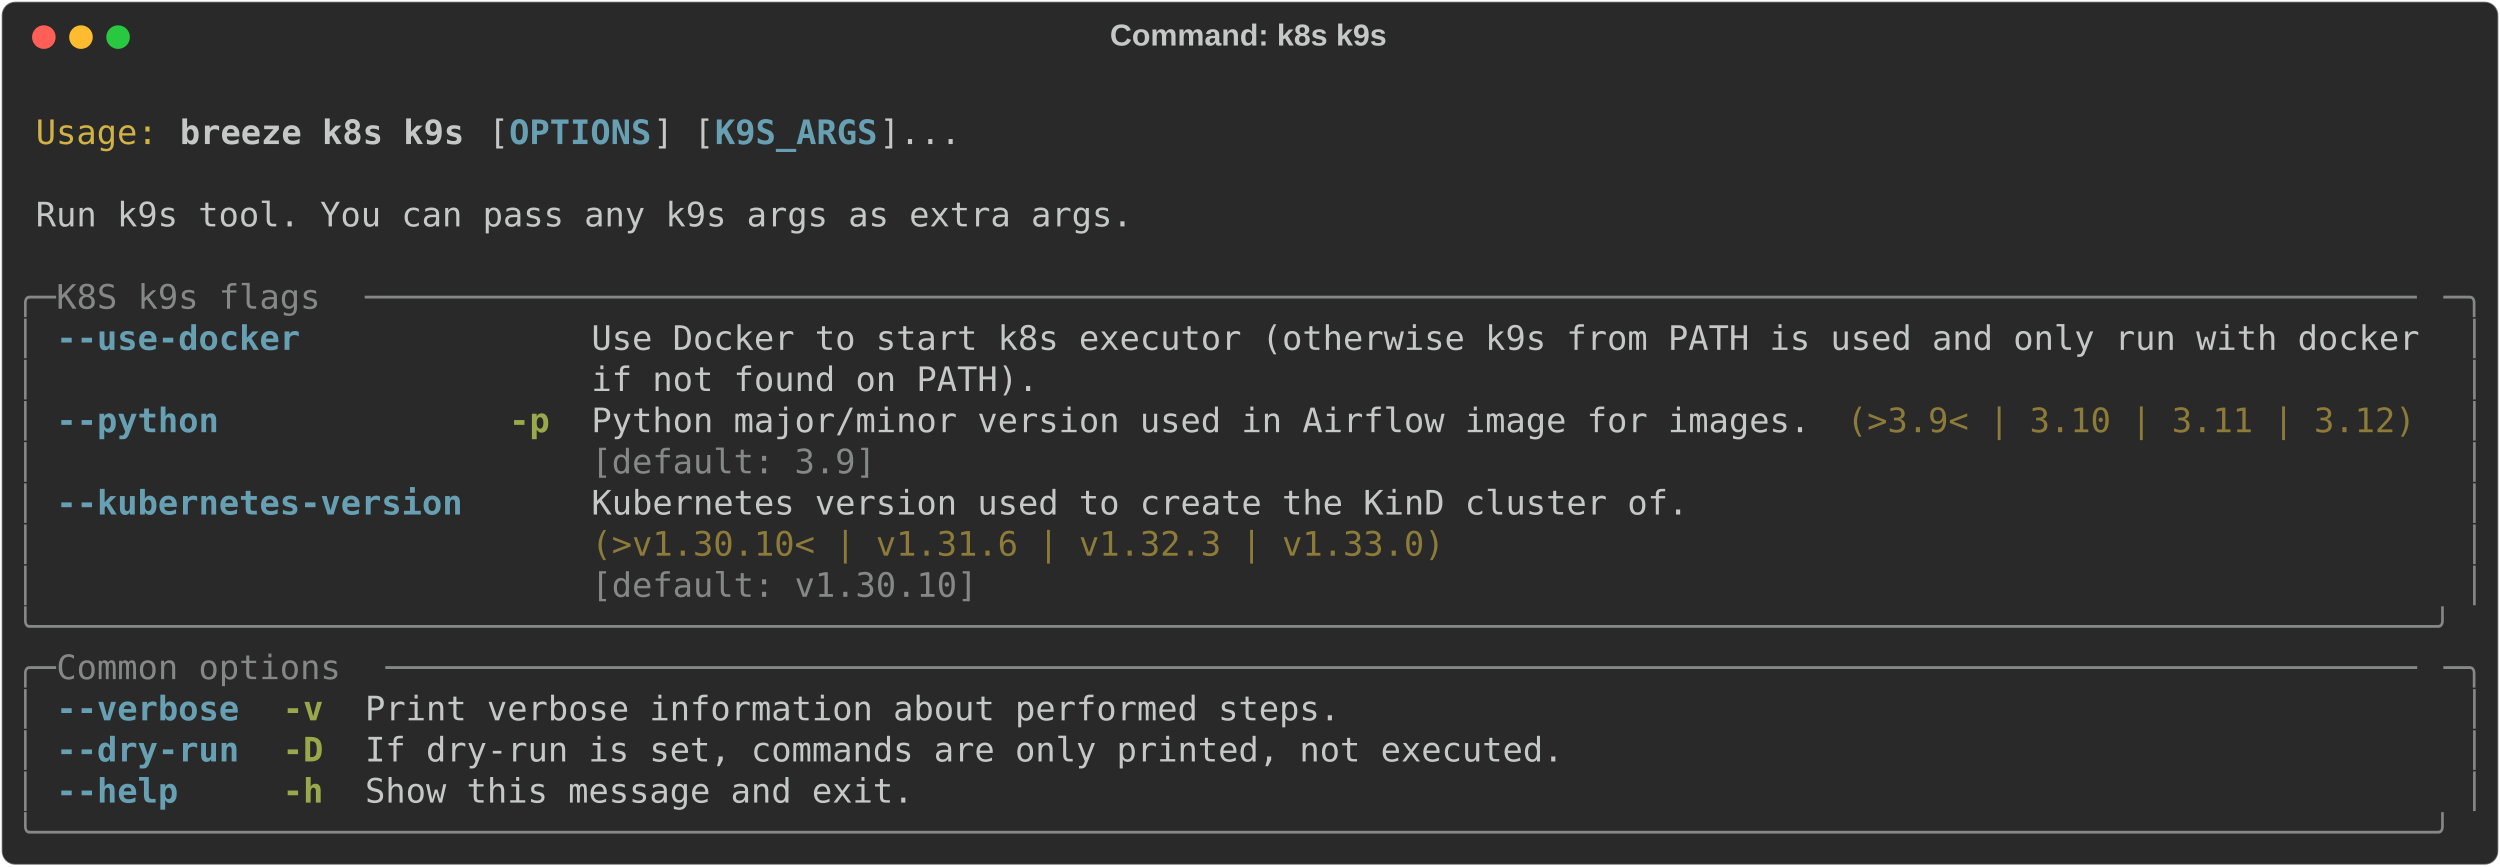
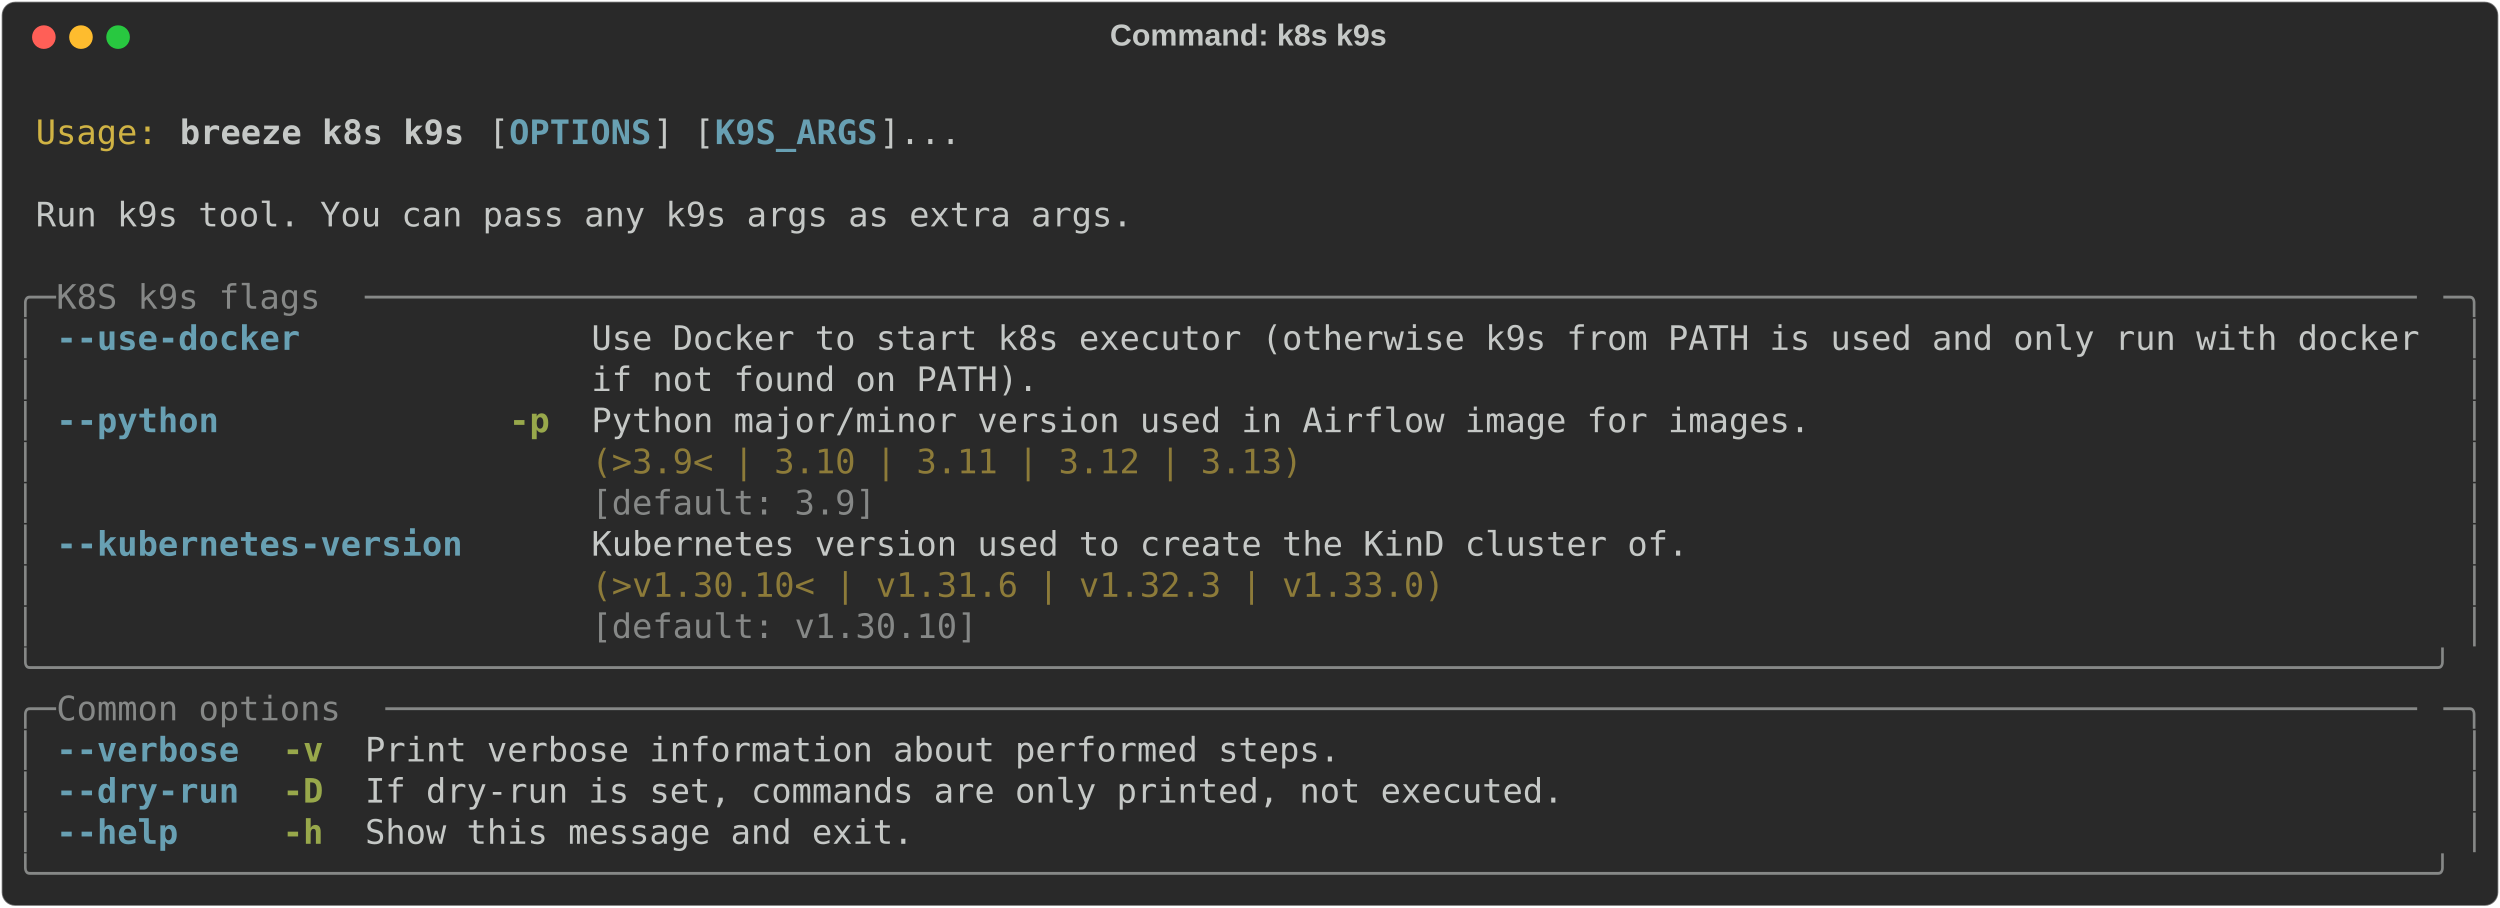
- <svg xmlns="http://www.w3.org/2000/svg" class="rich-terminal" viewBox="0 0 1482 513.6">
+ <svg xmlns="http://www.w3.org/2000/svg" class="rich-terminal" viewBox="0 0 1482 538.0">
  <style>

    @font-face {
        font-family: "Fira Code";
        src: local("FiraCode-Regular"),
                url("https://cdnjs.cloudflare.com/ajax/libs/firacode/6.2.0/woff2/FiraCode-Regular.woff2") format("woff2"),
                url("https://cdnjs.cloudflare.com/ajax/libs/firacode/6.2.0/woff/FiraCode-Regular.woff") format("woff");
        font-style: normal;
        font-weight: 400;
    }
    @font-face {
        font-family: "Fira Code";
        src: local("FiraCode-Bold"),
                url("https://cdnjs.cloudflare.com/ajax/libs/firacode/6.2.0/woff2/FiraCode-Bold.woff2") format("woff2"),
                url("https://cdnjs.cloudflare.com/ajax/libs/firacode/6.2.0/woff/FiraCode-Bold.woff") format("woff");
        font-style: bold;
        font-weight: 700;
    }

    .breeze-k8s-k9s-matrix {
        font-family: Fira Code, monospace;
        font-size: 20px;
        line-height: 24.4px;
        font-variant-east-asian: full-width;
    }

    .breeze-k8s-k9s-title {
        font-size: 18px;
        font-weight: bold;
        font-family: arial;
    }

    .breeze-k8s-k9s-r1 { fill: #c5c8c6 }
.breeze-k8s-k9s-r2 { fill: #d0b344 }
.breeze-k8s-k9s-r3 { fill: #c5c8c6;font-weight: bold }
.breeze-k8s-k9s-r4 { fill: #68a0b3;font-weight: bold }
.breeze-k8s-k9s-r5 { fill: #868887 }
.breeze-k8s-k9s-r6 { fill: #98a84b;font-weight: bold }
.breeze-k8s-k9s-r7 { fill: #8d7b39 }
    </style>
  <defs>
    <clipPath id="breeze-k8s-k9s-clip-terminal">
-       <rect x="0" y="0" width="1463.0" height="462.6" />
+       <rect x="0" y="0" width="1463.0" height="487.0" />
    </clipPath>
    <clipPath id="breeze-k8s-k9s-line-0">
      <rect x="0" y="1.5" width="1464" height="24.65" />
    </clipPath>
    <clipPath id="breeze-k8s-k9s-line-1">
      <rect x="0" y="25.9" width="1464" height="24.65" />
    </clipPath>
    <clipPath id="breeze-k8s-k9s-line-2">
      <rect x="0" y="50.3" width="1464" height="24.65" />
    </clipPath>
    <clipPath id="breeze-k8s-k9s-line-3">
      <rect x="0" y="74.7" width="1464" height="24.65" />
    </clipPath>
    <clipPath id="breeze-k8s-k9s-line-4">
      <rect x="0" y="99.1" width="1464" height="24.65" />
    </clipPath>
    <clipPath id="breeze-k8s-k9s-line-5">
      <rect x="0" y="123.5" width="1464" height="24.65" />
    </clipPath>
    <clipPath id="breeze-k8s-k9s-line-6">
      <rect x="0" y="147.9" width="1464" height="24.65" />
    </clipPath>
    <clipPath id="breeze-k8s-k9s-line-7">
      <rect x="0" y="172.3" width="1464" height="24.65" />
    </clipPath>
    <clipPath id="breeze-k8s-k9s-line-8">
      <rect x="0" y="196.7" width="1464" height="24.65" />
    </clipPath>
    <clipPath id="breeze-k8s-k9s-line-9">
      <rect x="0" y="221.1" width="1464" height="24.65" />
    </clipPath>
    <clipPath id="breeze-k8s-k9s-line-10">
      <rect x="0" y="245.5" width="1464" height="24.65" />
    </clipPath>
    <clipPath id="breeze-k8s-k9s-line-11">
      <rect x="0" y="269.9" width="1464" height="24.65" />
    </clipPath>
    <clipPath id="breeze-k8s-k9s-line-12">
      <rect x="0" y="294.3" width="1464" height="24.65" />
    </clipPath>
    <clipPath id="breeze-k8s-k9s-line-13">
      <rect x="0" y="318.7" width="1464" height="24.65" />
    </clipPath>
    <clipPath id="breeze-k8s-k9s-line-14">
      <rect x="0" y="343.1" width="1464" height="24.65" />
    </clipPath>
    <clipPath id="breeze-k8s-k9s-line-15">
      <rect x="0" y="367.5" width="1464" height="24.65" />
    </clipPath>
    <clipPath id="breeze-k8s-k9s-line-16">
      <rect x="0" y="391.9" width="1464" height="24.65" />
    </clipPath>
    <clipPath id="breeze-k8s-k9s-line-17">
      <rect x="0" y="416.3" width="1464" height="24.65" />
    </clipPath>
+     <clipPath id="breeze-k8s-k9s-line-18">
+       <rect x="0" y="440.7" width="1464" height="24.65" />
+     </clipPath>
  </defs>
-   <rect fill="#292929" stroke="rgba(255,255,255,0.35)" stroke-width="1" x="1" y="1" width="1480" height="511.6" rx="8" />
+   <rect fill="#292929" stroke="rgba(255,255,255,0.35)" stroke-width="1" x="1" y="1" width="1480" height="536" rx="8" />
  <text class="breeze-k8s-k9s-title" fill="#c5c8c6" text-anchor="middle" x="740" y="27">Command: k8s k9s</text>
  <g transform="translate(26,22)">
    <circle cx="0" cy="0" r="7" fill="#ff5f57" />
    <circle cx="22" cy="0" r="7" fill="#febc2e" />
    <circle cx="44" cy="0" r="7" fill="#28c840" />
  </g>
  <g transform="translate(9, 41)" clip-path="url(#breeze-k8s-k9s-clip-terminal)">
    <g class="breeze-k8s-k9s-matrix">
      <text class="breeze-k8s-k9s-r1" x="1464" y="20" textLength="12.2" clip-path="url(#breeze-k8s-k9s-line-0)">
</text>
      <text class="breeze-k8s-k9s-r2" x="12.2" y="44.4" textLength="73.2" clip-path="url(#breeze-k8s-k9s-line-1)">Usage:</text>
      <text class="breeze-k8s-k9s-r3" x="97.6" y="44.4" textLength="170.8" clip-path="url(#breeze-k8s-k9s-line-1)">breeze k8s k9s</text>
      <text class="breeze-k8s-k9s-r1" x="280.6" y="44.4" textLength="12.2" clip-path="url(#breeze-k8s-k9s-line-1)">[</text>
      <text class="breeze-k8s-k9s-r4" x="292.8" y="44.4" textLength="85.4" clip-path="url(#breeze-k8s-k9s-line-1)">OPTIONS</text>
      <text class="breeze-k8s-k9s-r1" x="378.2" y="44.4" textLength="36.6" clip-path="url(#breeze-k8s-k9s-line-1)">] [</text>
      <text class="breeze-k8s-k9s-r4" x="414.8" y="44.4" textLength="97.6" clip-path="url(#breeze-k8s-k9s-line-1)">K9S_ARGS</text>
      <text class="breeze-k8s-k9s-r1" x="512.4" y="44.4" textLength="48.8" clip-path="url(#breeze-k8s-k9s-line-1)">]...</text>
      <text class="breeze-k8s-k9s-r1" x="1464" y="44.4" textLength="12.2" clip-path="url(#breeze-k8s-k9s-line-1)">
</text>
      <text class="breeze-k8s-k9s-r1" x="1464" y="68.8" textLength="12.2" clip-path="url(#breeze-k8s-k9s-line-2)">
</text>
      <text class="breeze-k8s-k9s-r1" x="12.2" y="93.2" textLength="658.8" clip-path="url(#breeze-k8s-k9s-line-3)">Run k9s tool. You can pass any k9s args as extra args.</text>
      <text class="breeze-k8s-k9s-r1" x="1464" y="93.2" textLength="12.2" clip-path="url(#breeze-k8s-k9s-line-3)">
</text>
      <text class="breeze-k8s-k9s-r1" x="1464" y="117.6" textLength="12.2" clip-path="url(#breeze-k8s-k9s-line-4)">
</text>
      <text class="breeze-k8s-k9s-r5" x="0" y="142" textLength="24.4" clip-path="url(#breeze-k8s-k9s-line-5)">╭─</text>
      <text class="breeze-k8s-k9s-r5" x="24.4" y="142" textLength="183" clip-path="url(#breeze-k8s-k9s-line-5)"> K8S k9s flags </text>
      <text class="breeze-k8s-k9s-r5" x="207.4" y="142" textLength="1232.2" clip-path="url(#breeze-k8s-k9s-line-5)">─────────────────────────────────────────────────────────────────────────────────────────────────────</text>
      <text class="breeze-k8s-k9s-r5" x="1439.6" y="142" textLength="24.4" clip-path="url(#breeze-k8s-k9s-line-5)">─╮</text>
      <text class="breeze-k8s-k9s-r1" x="1464" y="142" textLength="12.2" clip-path="url(#breeze-k8s-k9s-line-5)">
</text>
      <text class="breeze-k8s-k9s-r5" x="0" y="166.4" textLength="12.2" clip-path="url(#breeze-k8s-k9s-line-6)">│</text>
      <text class="breeze-k8s-k9s-r4" x="24.4" y="166.4" textLength="146.4" clip-path="url(#breeze-k8s-k9s-line-6)">--use-docker</text>
      <text class="breeze-k8s-k9s-r1" x="341.6" y="166.4" textLength="1098" clip-path="url(#breeze-k8s-k9s-line-6)">Use Docker to start k8s executor (otherwise k9s from PATH is used and only run with docker</text>
      <text class="breeze-k8s-k9s-r5" x="1451.8" y="166.4" textLength="12.2" clip-path="url(#breeze-k8s-k9s-line-6)">│</text>
      <text class="breeze-k8s-k9s-r1" x="1464" y="166.4" textLength="12.2" clip-path="url(#breeze-k8s-k9s-line-6)">
</text>
      <text class="breeze-k8s-k9s-r5" x="0" y="190.8" textLength="12.2" clip-path="url(#breeze-k8s-k9s-line-7)">│</text>
      <text class="breeze-k8s-k9s-r1" x="341.6" y="190.8" textLength="1098" clip-path="url(#breeze-k8s-k9s-line-7)">if not found on PATH).                                                                    </text>
      <text class="breeze-k8s-k9s-r5" x="1451.8" y="190.8" textLength="12.2" clip-path="url(#breeze-k8s-k9s-line-7)">│</text>
      <text class="breeze-k8s-k9s-r1" x="1464" y="190.8" textLength="12.2" clip-path="url(#breeze-k8s-k9s-line-7)">
</text>
      <text class="breeze-k8s-k9s-r5" x="0" y="215.2" textLength="12.2" clip-path="url(#breeze-k8s-k9s-line-8)">│</text>
      <text class="breeze-k8s-k9s-r4" x="24.4" y="215.2" textLength="97.6" clip-path="url(#breeze-k8s-k9s-line-8)">--python</text>
      <text class="breeze-k8s-k9s-r6" x="292.8" y="215.2" textLength="24.4" clip-path="url(#breeze-k8s-k9s-line-8)">-p</text>
      <text class="breeze-k8s-k9s-r1" x="341.6" y="215.2" textLength="732" clip-path="url(#breeze-k8s-k9s-line-8)">Python major/minor version used in Airflow image for images.</text>
-       <text class="breeze-k8s-k9s-r7" x="1085.8" y="215.2" textLength="341.6" clip-path="url(#breeze-k8s-k9s-line-8)">(&gt;3.9&lt; | 3.10 | 3.11 | 3.12)</text>
      <text class="breeze-k8s-k9s-r5" x="1451.8" y="215.2" textLength="12.2" clip-path="url(#breeze-k8s-k9s-line-8)">│</text>
      <text class="breeze-k8s-k9s-r1" x="1464" y="215.2" textLength="12.2" clip-path="url(#breeze-k8s-k9s-line-8)">
</text>
      <text class="breeze-k8s-k9s-r5" x="0" y="239.6" textLength="12.2" clip-path="url(#breeze-k8s-k9s-line-9)">│</text>
-       <text class="breeze-k8s-k9s-r5" x="341.6" y="239.6" textLength="732" clip-path="url(#breeze-k8s-k9s-line-9)">[default: 3.9]                                              </text>
+       <text class="breeze-k8s-k9s-r7" x="341.6" y="239.6" textLength="732" clip-path="url(#breeze-k8s-k9s-line-9)">(&gt;3.9&lt; | 3.10 | 3.11 | 3.12 | 3.13)                         </text>
      <text class="breeze-k8s-k9s-r5" x="1451.8" y="239.6" textLength="12.2" clip-path="url(#breeze-k8s-k9s-line-9)">│</text>
      <text class="breeze-k8s-k9s-r1" x="1464" y="239.6" textLength="12.2" clip-path="url(#breeze-k8s-k9s-line-9)">
</text>
      <text class="breeze-k8s-k9s-r5" x="0" y="264" textLength="12.2" clip-path="url(#breeze-k8s-k9s-line-10)">│</text>
-       <text class="breeze-k8s-k9s-r4" x="24.4" y="264" textLength="244" clip-path="url(#breeze-k8s-k9s-line-10)">--kubernetes-version</text>
-       <text class="breeze-k8s-k9s-r1" x="341.6" y="264" textLength="658.8" clip-path="url(#breeze-k8s-k9s-line-10)">Kubernetes version used to create the KinD cluster of.</text>
+       <text class="breeze-k8s-k9s-r5" x="341.6" y="264" textLength="732" clip-path="url(#breeze-k8s-k9s-line-10)">[default: 3.9]                                              </text>
      <text class="breeze-k8s-k9s-r5" x="1451.8" y="264" textLength="12.2" clip-path="url(#breeze-k8s-k9s-line-10)">│</text>
      <text class="breeze-k8s-k9s-r1" x="1464" y="264" textLength="12.2" clip-path="url(#breeze-k8s-k9s-line-10)">
</text>
      <text class="breeze-k8s-k9s-r5" x="0" y="288.4" textLength="12.2" clip-path="url(#breeze-k8s-k9s-line-11)">│</text>
-       <text class="breeze-k8s-k9s-r7" x="341.6" y="288.4" textLength="658.8" clip-path="url(#breeze-k8s-k9s-line-11)">(&gt;v1.30.10&lt; | v1.31.6 | v1.32.3 | v1.33.0)            </text>
+       <text class="breeze-k8s-k9s-r4" x="24.4" y="288.4" textLength="244" clip-path="url(#breeze-k8s-k9s-line-11)">--kubernetes-version</text>
+       <text class="breeze-k8s-k9s-r1" x="341.6" y="288.4" textLength="658.8" clip-path="url(#breeze-k8s-k9s-line-11)">Kubernetes version used to create the KinD cluster of.</text>
      <text class="breeze-k8s-k9s-r5" x="1451.8" y="288.4" textLength="12.2" clip-path="url(#breeze-k8s-k9s-line-11)">│</text>
      <text class="breeze-k8s-k9s-r1" x="1464" y="288.4" textLength="12.2" clip-path="url(#breeze-k8s-k9s-line-11)">
</text>
      <text class="breeze-k8s-k9s-r5" x="0" y="312.8" textLength="12.2" clip-path="url(#breeze-k8s-k9s-line-12)">│</text>
-       <text class="breeze-k8s-k9s-r5" x="341.6" y="312.8" textLength="658.8" clip-path="url(#breeze-k8s-k9s-line-12)">[default: v1.30.10]                                   </text>
+       <text class="breeze-k8s-k9s-r7" x="341.6" y="312.8" textLength="658.8" clip-path="url(#breeze-k8s-k9s-line-12)">(&gt;v1.30.10&lt; | v1.31.6 | v1.32.3 | v1.33.0)            </text>
      <text class="breeze-k8s-k9s-r5" x="1451.8" y="312.8" textLength="12.2" clip-path="url(#breeze-k8s-k9s-line-12)">│</text>
      <text class="breeze-k8s-k9s-r1" x="1464" y="312.8" textLength="12.2" clip-path="url(#breeze-k8s-k9s-line-12)">
</text>
-       <text class="breeze-k8s-k9s-r5" x="0" y="337.2" textLength="1464" clip-path="url(#breeze-k8s-k9s-line-13)">╰──────────────────────────────────────────────────────────────────────────────────────────────────────────────────────╯</text>
+       <text class="breeze-k8s-k9s-r5" x="0" y="337.2" textLength="12.2" clip-path="url(#breeze-k8s-k9s-line-13)">│</text>
+       <text class="breeze-k8s-k9s-r5" x="341.6" y="337.2" textLength="658.8" clip-path="url(#breeze-k8s-k9s-line-13)">[default: v1.30.10]                                   </text>
+       <text class="breeze-k8s-k9s-r5" x="1451.8" y="337.2" textLength="12.2" clip-path="url(#breeze-k8s-k9s-line-13)">│</text>
      <text class="breeze-k8s-k9s-r1" x="1464" y="337.2" textLength="12.2" clip-path="url(#breeze-k8s-k9s-line-13)">
</text>
-       <text class="breeze-k8s-k9s-r5" x="0" y="361.6" textLength="24.4" clip-path="url(#breeze-k8s-k9s-line-14)">╭─</text>
-       <text class="breeze-k8s-k9s-r5" x="24.4" y="361.6" textLength="195.2" clip-path="url(#breeze-k8s-k9s-line-14)"> Common options </text>
-       <text class="breeze-k8s-k9s-r5" x="219.6" y="361.6" textLength="1220" clip-path="url(#breeze-k8s-k9s-line-14)">────────────────────────────────────────────────────────────────────────────────────────────────────</text>
-       <text class="breeze-k8s-k9s-r5" x="1439.6" y="361.6" textLength="24.4" clip-path="url(#breeze-k8s-k9s-line-14)">─╮</text>
+       <text class="breeze-k8s-k9s-r5" x="0" y="361.6" textLength="1464" clip-path="url(#breeze-k8s-k9s-line-14)">╰──────────────────────────────────────────────────────────────────────────────────────────────────────────────────────╯</text>
      <text class="breeze-k8s-k9s-r1" x="1464" y="361.6" textLength="12.2" clip-path="url(#breeze-k8s-k9s-line-14)">
</text>
-       <text class="breeze-k8s-k9s-r5" x="0" y="386" textLength="12.2" clip-path="url(#breeze-k8s-k9s-line-15)">│</text>
-       <text class="breeze-k8s-k9s-r4" x="24.4" y="386" textLength="109.8" clip-path="url(#breeze-k8s-k9s-line-15)">--verbose</text>
-       <text class="breeze-k8s-k9s-r6" x="158.6" y="386" textLength="24.4" clip-path="url(#breeze-k8s-k9s-line-15)">-v</text>
-       <text class="breeze-k8s-k9s-r1" x="207.4" y="386" textLength="585.6" clip-path="url(#breeze-k8s-k9s-line-15)">Print verbose information about performed steps.</text>
-       <text class="breeze-k8s-k9s-r5" x="1451.8" y="386" textLength="12.2" clip-path="url(#breeze-k8s-k9s-line-15)">│</text>
+       <text class="breeze-k8s-k9s-r5" x="0" y="386" textLength="24.4" clip-path="url(#breeze-k8s-k9s-line-15)">╭─</text>
+       <text class="breeze-k8s-k9s-r5" x="24.4" y="386" textLength="195.2" clip-path="url(#breeze-k8s-k9s-line-15)"> Common options </text>
+       <text class="breeze-k8s-k9s-r5" x="219.6" y="386" textLength="1220" clip-path="url(#breeze-k8s-k9s-line-15)">────────────────────────────────────────────────────────────────────────────────────────────────────</text>
+       <text class="breeze-k8s-k9s-r5" x="1439.6" y="386" textLength="24.4" clip-path="url(#breeze-k8s-k9s-line-15)">─╮</text>
      <text class="breeze-k8s-k9s-r1" x="1464" y="386" textLength="12.2" clip-path="url(#breeze-k8s-k9s-line-15)">
</text>
      <text class="breeze-k8s-k9s-r5" x="0" y="410.4" textLength="12.2" clip-path="url(#breeze-k8s-k9s-line-16)">│</text>
-       <text class="breeze-k8s-k9s-r4" x="24.4" y="410.4" textLength="109.8" clip-path="url(#breeze-k8s-k9s-line-16)">--dry-run</text>
-       <text class="breeze-k8s-k9s-r6" x="158.6" y="410.4" textLength="24.4" clip-path="url(#breeze-k8s-k9s-line-16)">-D</text>
-       <text class="breeze-k8s-k9s-r1" x="207.4" y="410.4" textLength="719.8" clip-path="url(#breeze-k8s-k9s-line-16)">If dry-run is set, commands are only printed, not executed.</text>
+       <text class="breeze-k8s-k9s-r4" x="24.4" y="410.4" textLength="109.8" clip-path="url(#breeze-k8s-k9s-line-16)">--verbose</text>
+       <text class="breeze-k8s-k9s-r6" x="158.6" y="410.4" textLength="24.4" clip-path="url(#breeze-k8s-k9s-line-16)">-v</text>
+       <text class="breeze-k8s-k9s-r1" x="207.4" y="410.4" textLength="585.6" clip-path="url(#breeze-k8s-k9s-line-16)">Print verbose information about performed steps.</text>
      <text class="breeze-k8s-k9s-r5" x="1451.8" y="410.4" textLength="12.2" clip-path="url(#breeze-k8s-k9s-line-16)">│</text>
      <text class="breeze-k8s-k9s-r1" x="1464" y="410.4" textLength="12.2" clip-path="url(#breeze-k8s-k9s-line-16)">
</text>
      <text class="breeze-k8s-k9s-r5" x="0" y="434.8" textLength="12.2" clip-path="url(#breeze-k8s-k9s-line-17)">│</text>
-       <text class="breeze-k8s-k9s-r4" x="24.4" y="434.8" textLength="73.2" clip-path="url(#breeze-k8s-k9s-line-17)">--help</text>
-       <text class="breeze-k8s-k9s-r6" x="158.6" y="434.8" textLength="24.4" clip-path="url(#breeze-k8s-k9s-line-17)">-h</text>
-       <text class="breeze-k8s-k9s-r1" x="207.4" y="434.8" textLength="329.4" clip-path="url(#breeze-k8s-k9s-line-17)">Show this message and exit.</text>
+       <text class="breeze-k8s-k9s-r4" x="24.4" y="434.8" textLength="109.8" clip-path="url(#breeze-k8s-k9s-line-17)">--dry-run</text>
+       <text class="breeze-k8s-k9s-r6" x="158.6" y="434.8" textLength="24.4" clip-path="url(#breeze-k8s-k9s-line-17)">-D</text>
+       <text class="breeze-k8s-k9s-r1" x="207.4" y="434.8" textLength="719.8" clip-path="url(#breeze-k8s-k9s-line-17)">If dry-run is set, commands are only printed, not executed.</text>
      <text class="breeze-k8s-k9s-r5" x="1451.8" y="434.8" textLength="12.2" clip-path="url(#breeze-k8s-k9s-line-17)">│</text>
      <text class="breeze-k8s-k9s-r1" x="1464" y="434.8" textLength="12.2" clip-path="url(#breeze-k8s-k9s-line-17)">
</text>
-       <text class="breeze-k8s-k9s-r5" x="0" y="459.2" textLength="1464" clip-path="url(#breeze-k8s-k9s-line-18)">╰──────────────────────────────────────────────────────────────────────────────────────────────────────────────────────╯</text>
+       <text class="breeze-k8s-k9s-r5" x="0" y="459.2" textLength="12.2" clip-path="url(#breeze-k8s-k9s-line-18)">│</text>
+       <text class="breeze-k8s-k9s-r4" x="24.4" y="459.2" textLength="73.2" clip-path="url(#breeze-k8s-k9s-line-18)">--help</text>
+       <text class="breeze-k8s-k9s-r6" x="158.6" y="459.2" textLength="24.4" clip-path="url(#breeze-k8s-k9s-line-18)">-h</text>
+       <text class="breeze-k8s-k9s-r1" x="207.4" y="459.2" textLength="329.4" clip-path="url(#breeze-k8s-k9s-line-18)">Show this message and exit.</text>
+       <text class="breeze-k8s-k9s-r5" x="1451.8" y="459.2" textLength="12.2" clip-path="url(#breeze-k8s-k9s-line-18)">│</text>
      <text class="breeze-k8s-k9s-r1" x="1464" y="459.2" textLength="12.2" clip-path="url(#breeze-k8s-k9s-line-18)">
+ </text>
+       <text class="breeze-k8s-k9s-r5" x="0" y="483.6" textLength="1464" clip-path="url(#breeze-k8s-k9s-line-19)">╰──────────────────────────────────────────────────────────────────────────────────────────────────────────────────────╯</text>
+       <text class="breeze-k8s-k9s-r1" x="1464" y="483.6" textLength="12.2" clip-path="url(#breeze-k8s-k9s-line-19)">
</text>
    </g>
  </g>
</svg>
